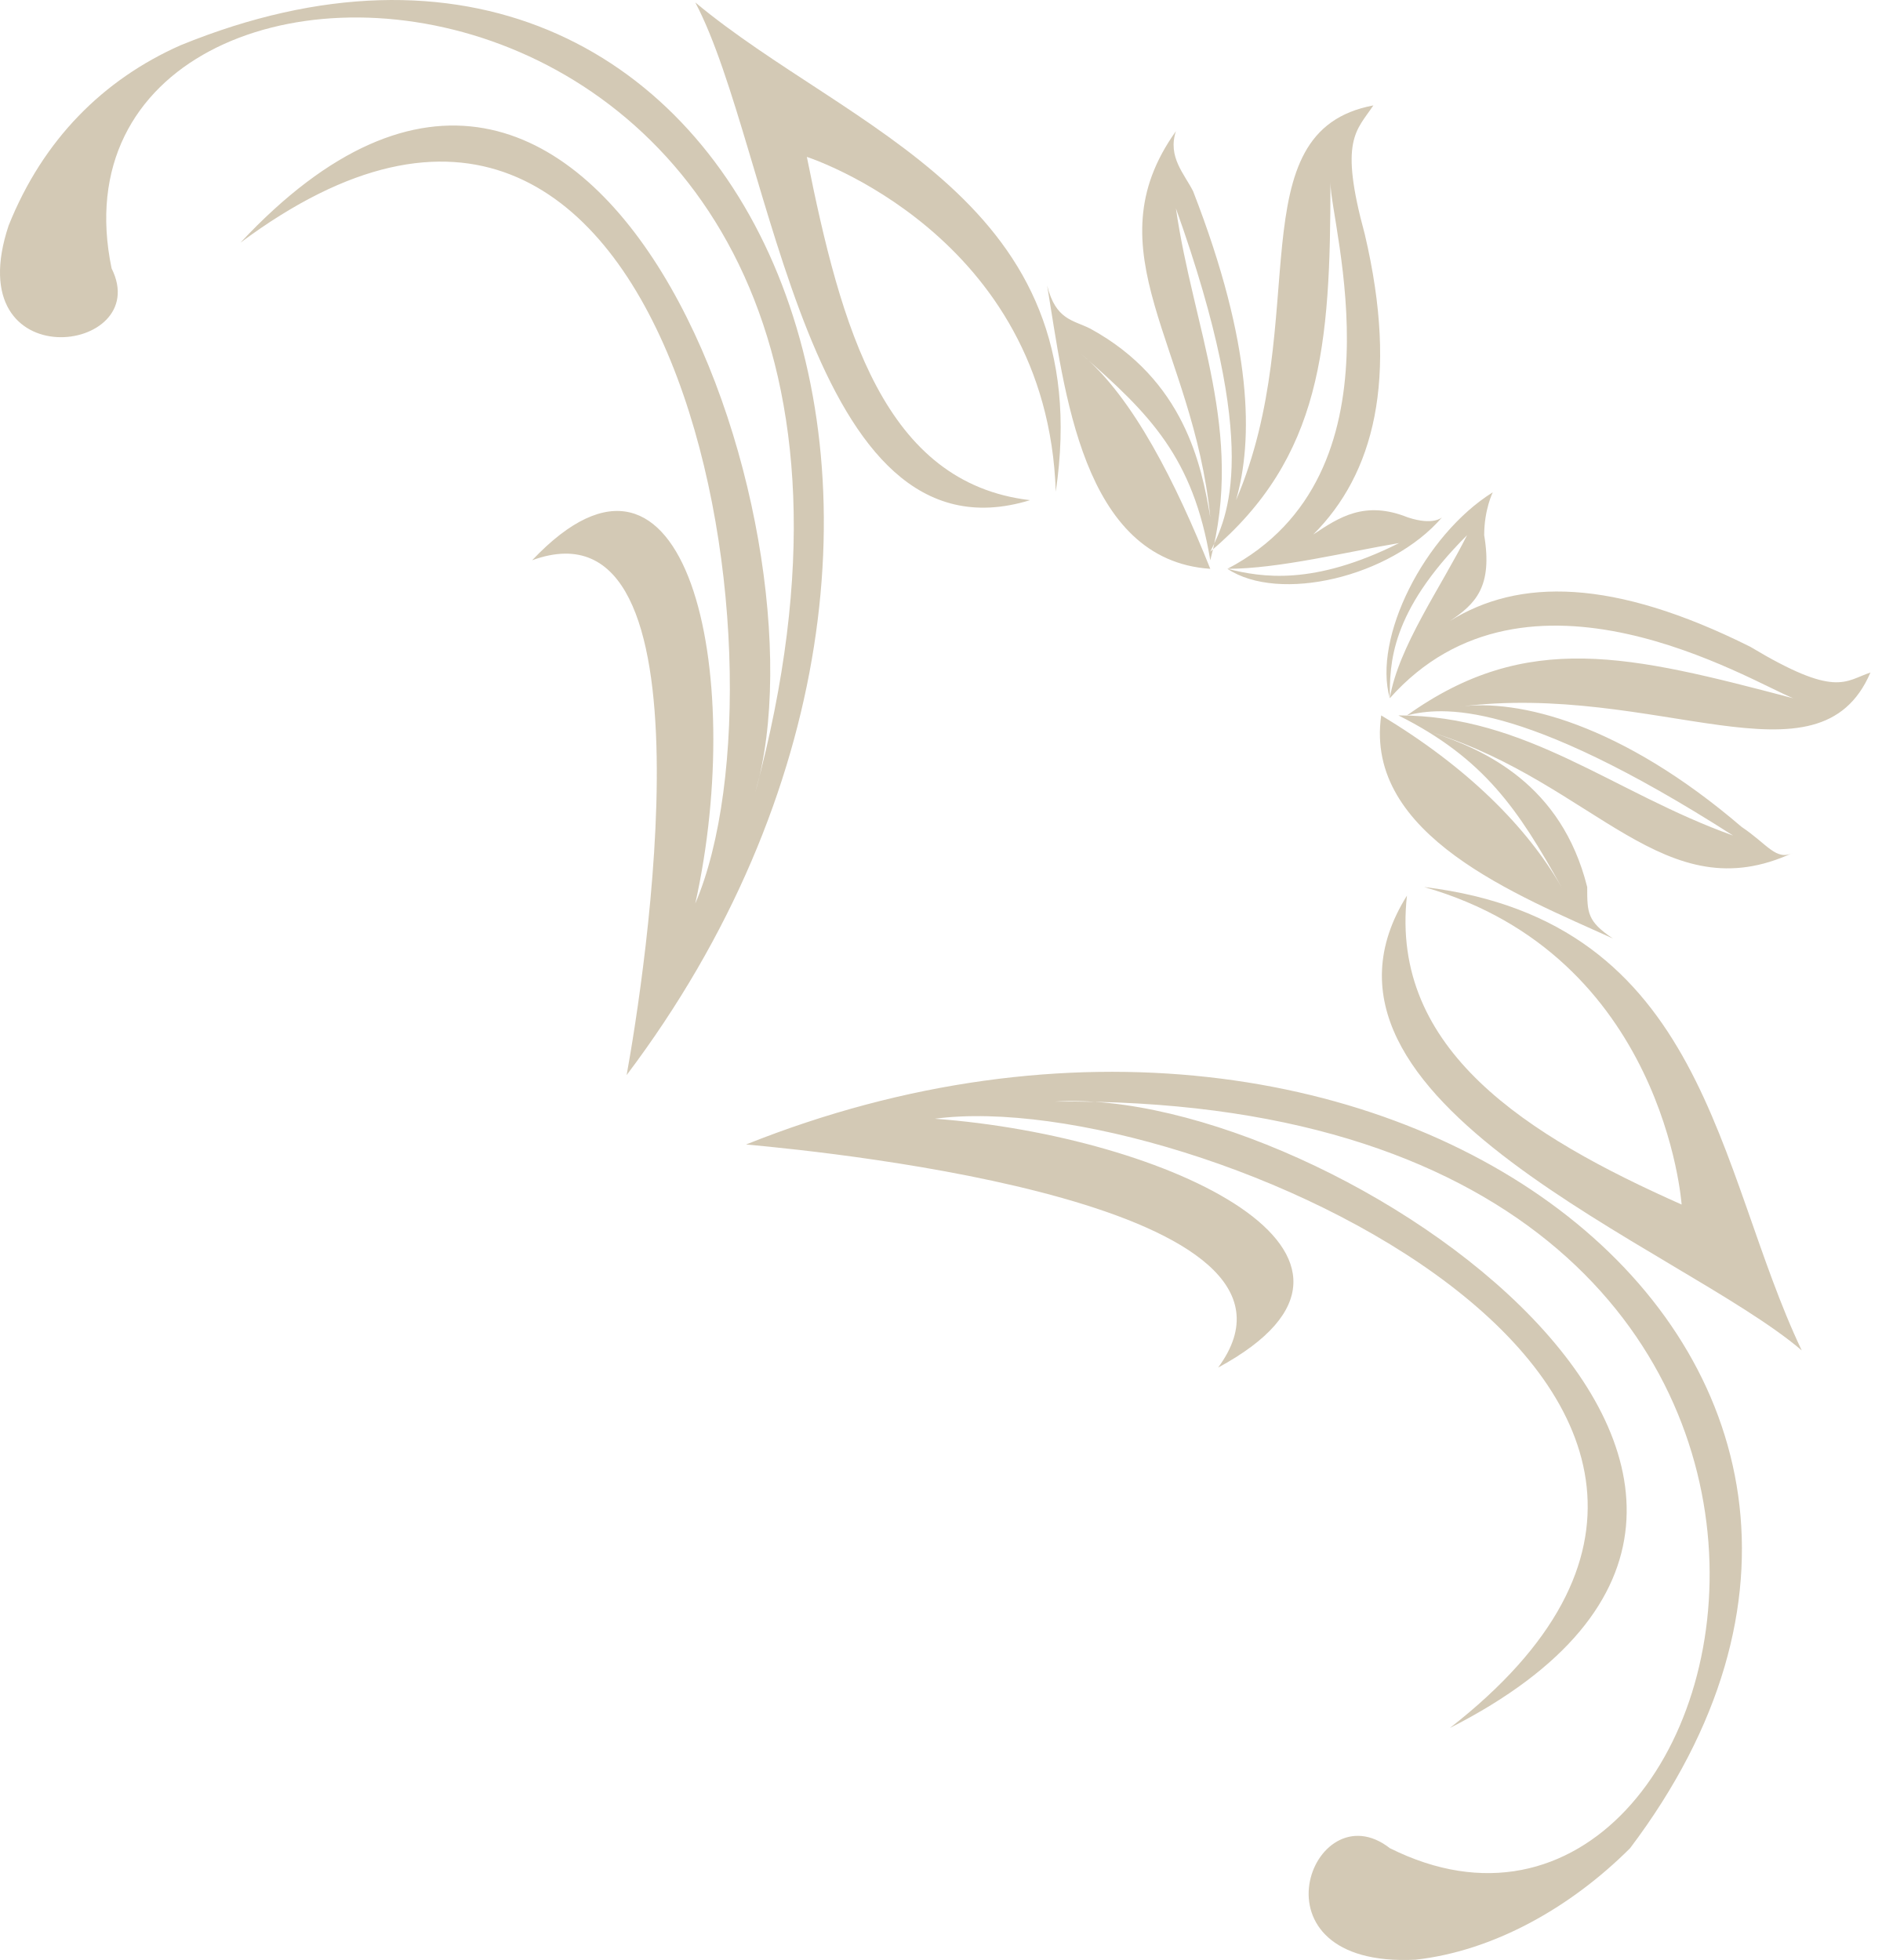
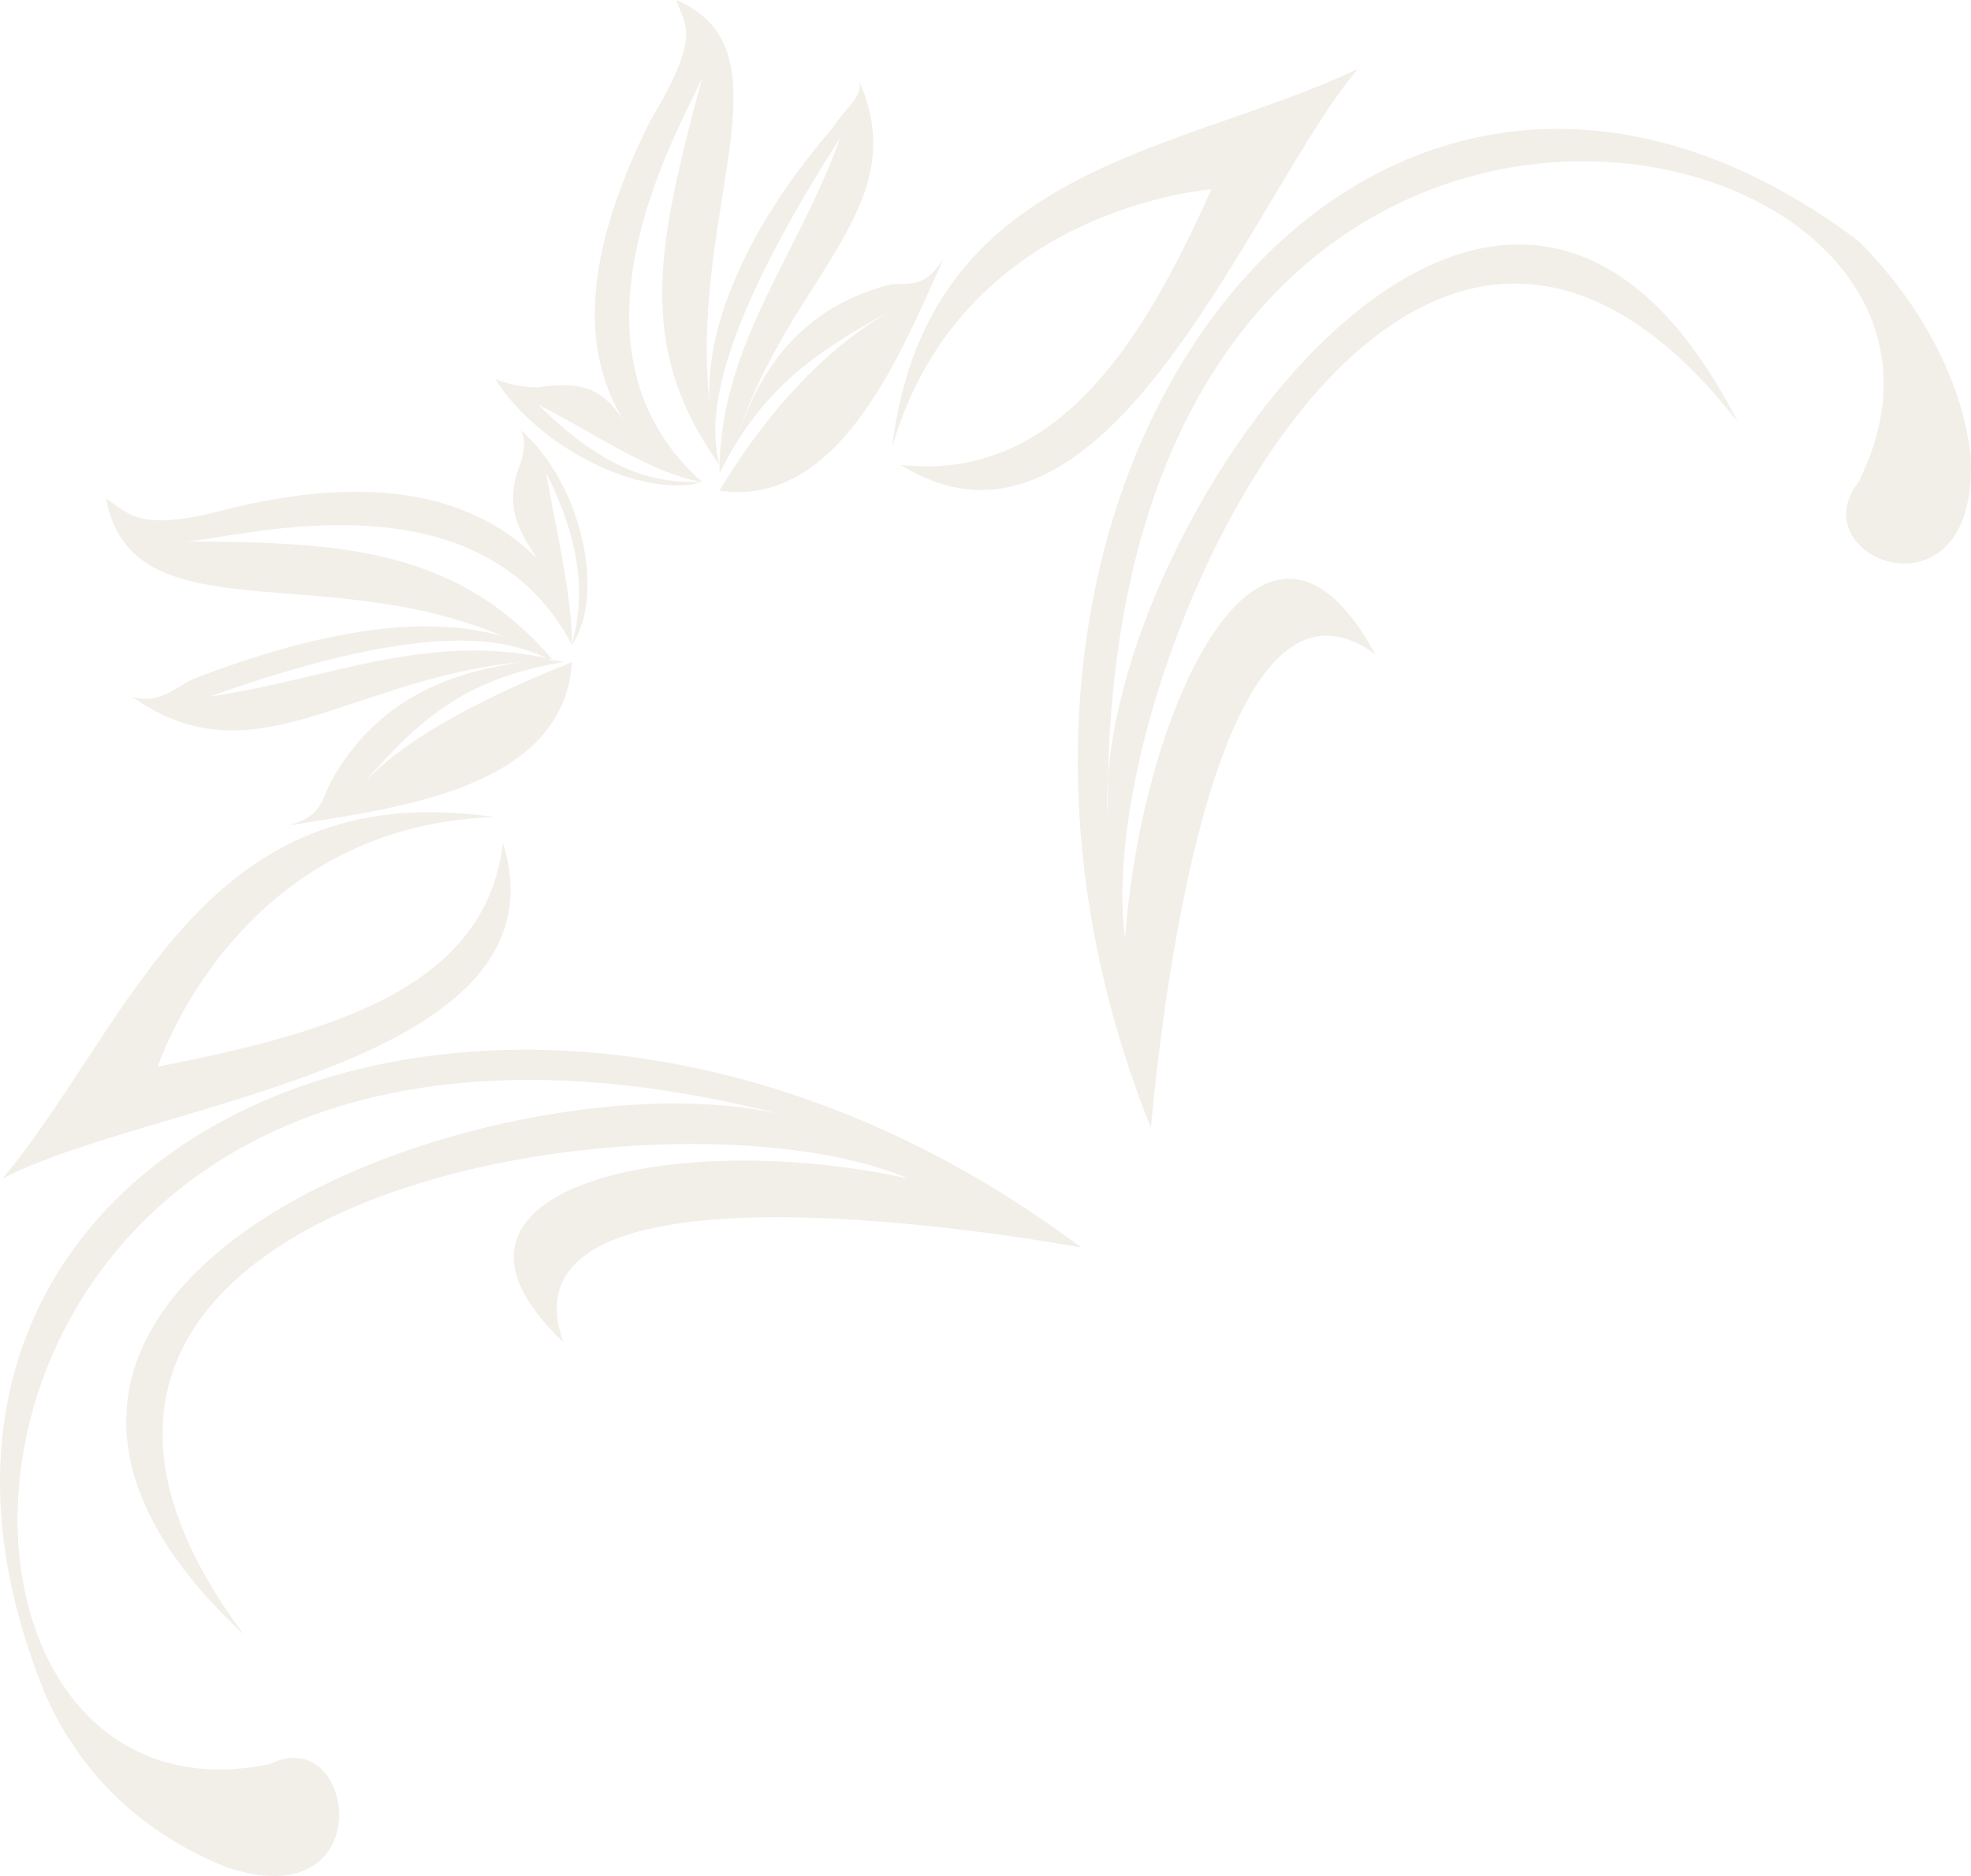
- <svg xmlns="http://www.w3.org/2000/svg" viewBox="0 0 72 75" fill="#A9956D" fill-opacity=".5">
-   <path fill-rule="evenodd" clip-rule="evenodd" d="M68.93 51.675c-4.596-3.94-20.03-9.523-15.104-17.404-.657 5.91 4.597 9.194 10.508 11.821 0 0-.657-9.522-9.851-12.15C65.319 35.257 65.647 44.78 68.93 51.676z" />
-   <path fill-rule="evenodd" clip-rule="evenodd" d="M53.17 70.72c14.447 7.224 22.328-28.896-12.807-28.568 10.508-.657 33.165 14.776 15.105 23.97 16.418-12.806-9.851-24.627-19.702-23.313 8.866.656 18.717 5.254 10.836 9.522 4.597-6.239-14.448-8.209-18.06-8.537 24.627-9.851 47.941 8.209 33.822 26.926-2.299 2.298-5.254 3.94-8.21 4.269-6.567.328-3.94-6.568-.985-4.27zM66.632 31.644c-4.597-3.94-8.537-4.925-10.836-4.597 7.553-.985 13.792 3.284 15.762-1.313-.985.328-1.314.985-4.597-.985-5.254-2.627-8.866-2.627-11.493-.985.985-.657 1.642-1.314 1.313-3.284 0-.985.329-1.642.329-1.642-2.627 1.642-4.597 5.582-3.94 7.88 0-1.313 0-3.283 2.955-6.238-.986 1.97-2.627 4.269-2.956 6.239 5.254-5.91 13.792-.657 15.434 0-6.24-1.642-10.18-2.627-14.777.656 1.313-.328 4.269-.656 12.478 4.598-4.597-1.642-7.88-4.598-12.806-4.598 3.283 1.642 4.597 3.613 6.239 6.568-1.314-2.299-3.612-4.597-6.896-6.567-.657 4.597 5.254 6.895 8.866 8.537-.985-.657-.985-.985-.985-1.97-.985-3.94-3.94-5.254-5.91-5.91 6.238 1.97 8.865 6.895 13.79 4.596-.656.329-.985-.328-1.97-.985zM26.6.094c2.955 5.582 4.268 21.672 12.806 19.045-5.582-.657-7.224-6.567-8.538-13.135 0 0 9.195 2.956 9.523 12.807C42.033 7.646 32.51 5.019 26.6.094z" />
-   <path fill-rule="evenodd" clip-rule="evenodd" d="M4.27 10.273C.988-5.488 38.094-3.847 28.899 30.303c2.956-10.179-5.91-35.791-19.702-21.015C25.943-3.19 30.54 25.378 26.6 34.572c1.97-8.866-.329-19.373-6.24-13.135 7.225-2.626 4.27 16.09 3.613 19.702C40.063 19.796 28.57-7.13 6.898 1.736 3.942 3.049 1.644 5.348.33 8.63c-1.97 5.91 5.583 4.926 3.94 1.642zM45.645 7.318c2.299 5.91 2.299 9.522 1.642 11.821 2.955-6.896 0-14.12 5.254-15.105-.657.985-1.314 1.314-.329 4.926 1.314 5.582.329 9.194-1.97 11.492.985-.656 1.97-1.313 3.612-.656.985.328 1.314 0 1.314 0-1.97 2.298-6.24 3.283-8.21 1.97 1.314.328 3.284.657 6.568-.985-1.97.328-4.597.985-6.567.985 6.895-3.612 3.94-13.135 3.94-14.777 0 6.24-.328 10.508-4.597 14.12.657-1.313 1.97-3.94-1.314-13.134.657 4.597 2.627 8.537 1.314 13.463-.657-3.94-2.299-5.583-4.926-7.881 1.97 1.642 3.612 4.925 4.926 8.209-4.926-.328-5.582-6.896-6.24-10.836.33 1.313.986 1.313 1.643 1.642 3.612 1.97 4.269 5.254 4.597 7.224-.657-6.568-4.597-10.18-1.314-14.777-.328.985.329 1.642.657 2.299z" />
+ <svg xmlns="http://www.w3.org/2000/svg" viewBox="0 0 125 119" fill="#F2EFE9">
+   <path fill-rule="evenodd" clip-rule="evenodd" d="M86.124 4.369c-6.567 7.645-15.87 33.31-29.005 25.119 9.85 1.092 15.323-7.645 19.702-17.474 0 0-15.871 1.092-20.25 16.382 2.19-18.02 18.06-18.567 29.553-24.027z" />
+   <path fill-rule="evenodd" clip-rule="evenodd" d="M117.866 30.58c12.041-24.027-48.16-37.133-47.613 21.297-1.094-17.475 24.628-55.153 39.952-25.12C88.861-.546 69.159 43.14 71.348 59.522c1.094-14.744 8.756-31.126 15.87-18.02-10.397-7.646-13.681 24.026-14.228 30.033C56.57 30.58 86.672-8.19 117.866 15.29c3.831 3.823 6.568 8.737 7.115 13.652.547 10.921-10.946 6.553-7.115 1.638zM52.74 8.191c-6.567 7.645-8.209 14.198-7.661 18.02C43.437 13.651 50.55 3.276 42.889 0c.548 1.638 1.642 2.184-1.641 7.645-4.378 8.737-4.378 14.744-1.642 19.112-1.095-1.638-2.19-2.73-5.473-2.184-1.642 0-2.736-.546-2.736-.546 2.736 4.369 9.303 7.645 13.134 6.553-2.189 0-5.472 0-10.398-4.915 3.284 1.639 7.115 4.369 10.398 4.915-9.85-8.737-1.094-22.935 0-25.665-2.736 10.375-4.378 16.928 1.095 24.573-.547-2.184-1.095-7.1 7.662-20.75-2.737 7.644-7.662 13.105-7.662 21.296 2.736-5.46 6.02-7.645 10.946-10.375-3.832 2.184-7.662 6.006-10.946 11.467 7.662 1.092 11.493-8.737 14.23-14.744-1.095 1.638-1.643 1.638-3.285 1.638-6.567 1.639-8.756 6.553-9.85 9.83 3.283-10.376 11.492-14.744 7.661-22.935.548 1.092-.547 1.638-1.642 3.276zM.156 74.765c9.304-4.914 36.12-7.099 31.742-21.297-1.094 9.284-10.945 12.014-21.89 14.198 0 0 4.925-15.29 21.343-15.836C12.744 49.1 8.366 64.936.156 74.765z" />
+   <path fill-rule="evenodd" clip-rule="evenodd" d="M17.122 111.898c-26.27 5.46-23.533-56.245 33.384-40.956-16.966-4.914-59.653 9.83-35.026 32.765-20.796-27.85 26.817-35.495 42.14-28.942-14.776-3.276-32.289.546-21.89 10.375-4.379-12.013 26.816-7.099 32.836-6.007-35.573-26.757-80.45-7.644-65.673 28.396 2.189 4.915 6.02 8.737 11.492 10.921 9.851 3.277 8.21-9.283 2.737-6.552zM12.196 43.093c9.851-3.823 15.871-3.823 19.702-2.73-11.492-4.915-23.533 0-25.174-8.738 1.641 1.092 2.189 2.184 8.209.546 9.303-2.184 15.323-.546 19.154 3.277-1.094-1.639-2.189-3.277-1.094-6.007.547-1.638 0-2.184 0-2.184 3.83 3.276 5.473 10.375 3.284 13.651.547-2.184 1.094-5.46-1.642-10.921.547 3.276 1.642 7.645 1.642 10.921-6.02-11.467-21.892-6.553-24.628-6.553 10.398 0 17.513.547 23.533 7.646-2.19-1.093-6.567-3.277-21.891 2.184 7.662-1.092 14.23-4.369 22.438-2.184-6.567 1.092-9.303 3.822-13.134 8.19 2.736-3.276 8.209-6.006 13.682-8.19-.548 8.19-11.493 9.283-18.06 10.375 2.189-.546 2.189-1.638 2.736-2.73 3.284-6.007 8.756-7.1 12.04-7.645-10.946 1.092-16.966 7.645-24.628 2.184 1.642.546 2.737-.546 3.831-1.092z" />
</svg>
